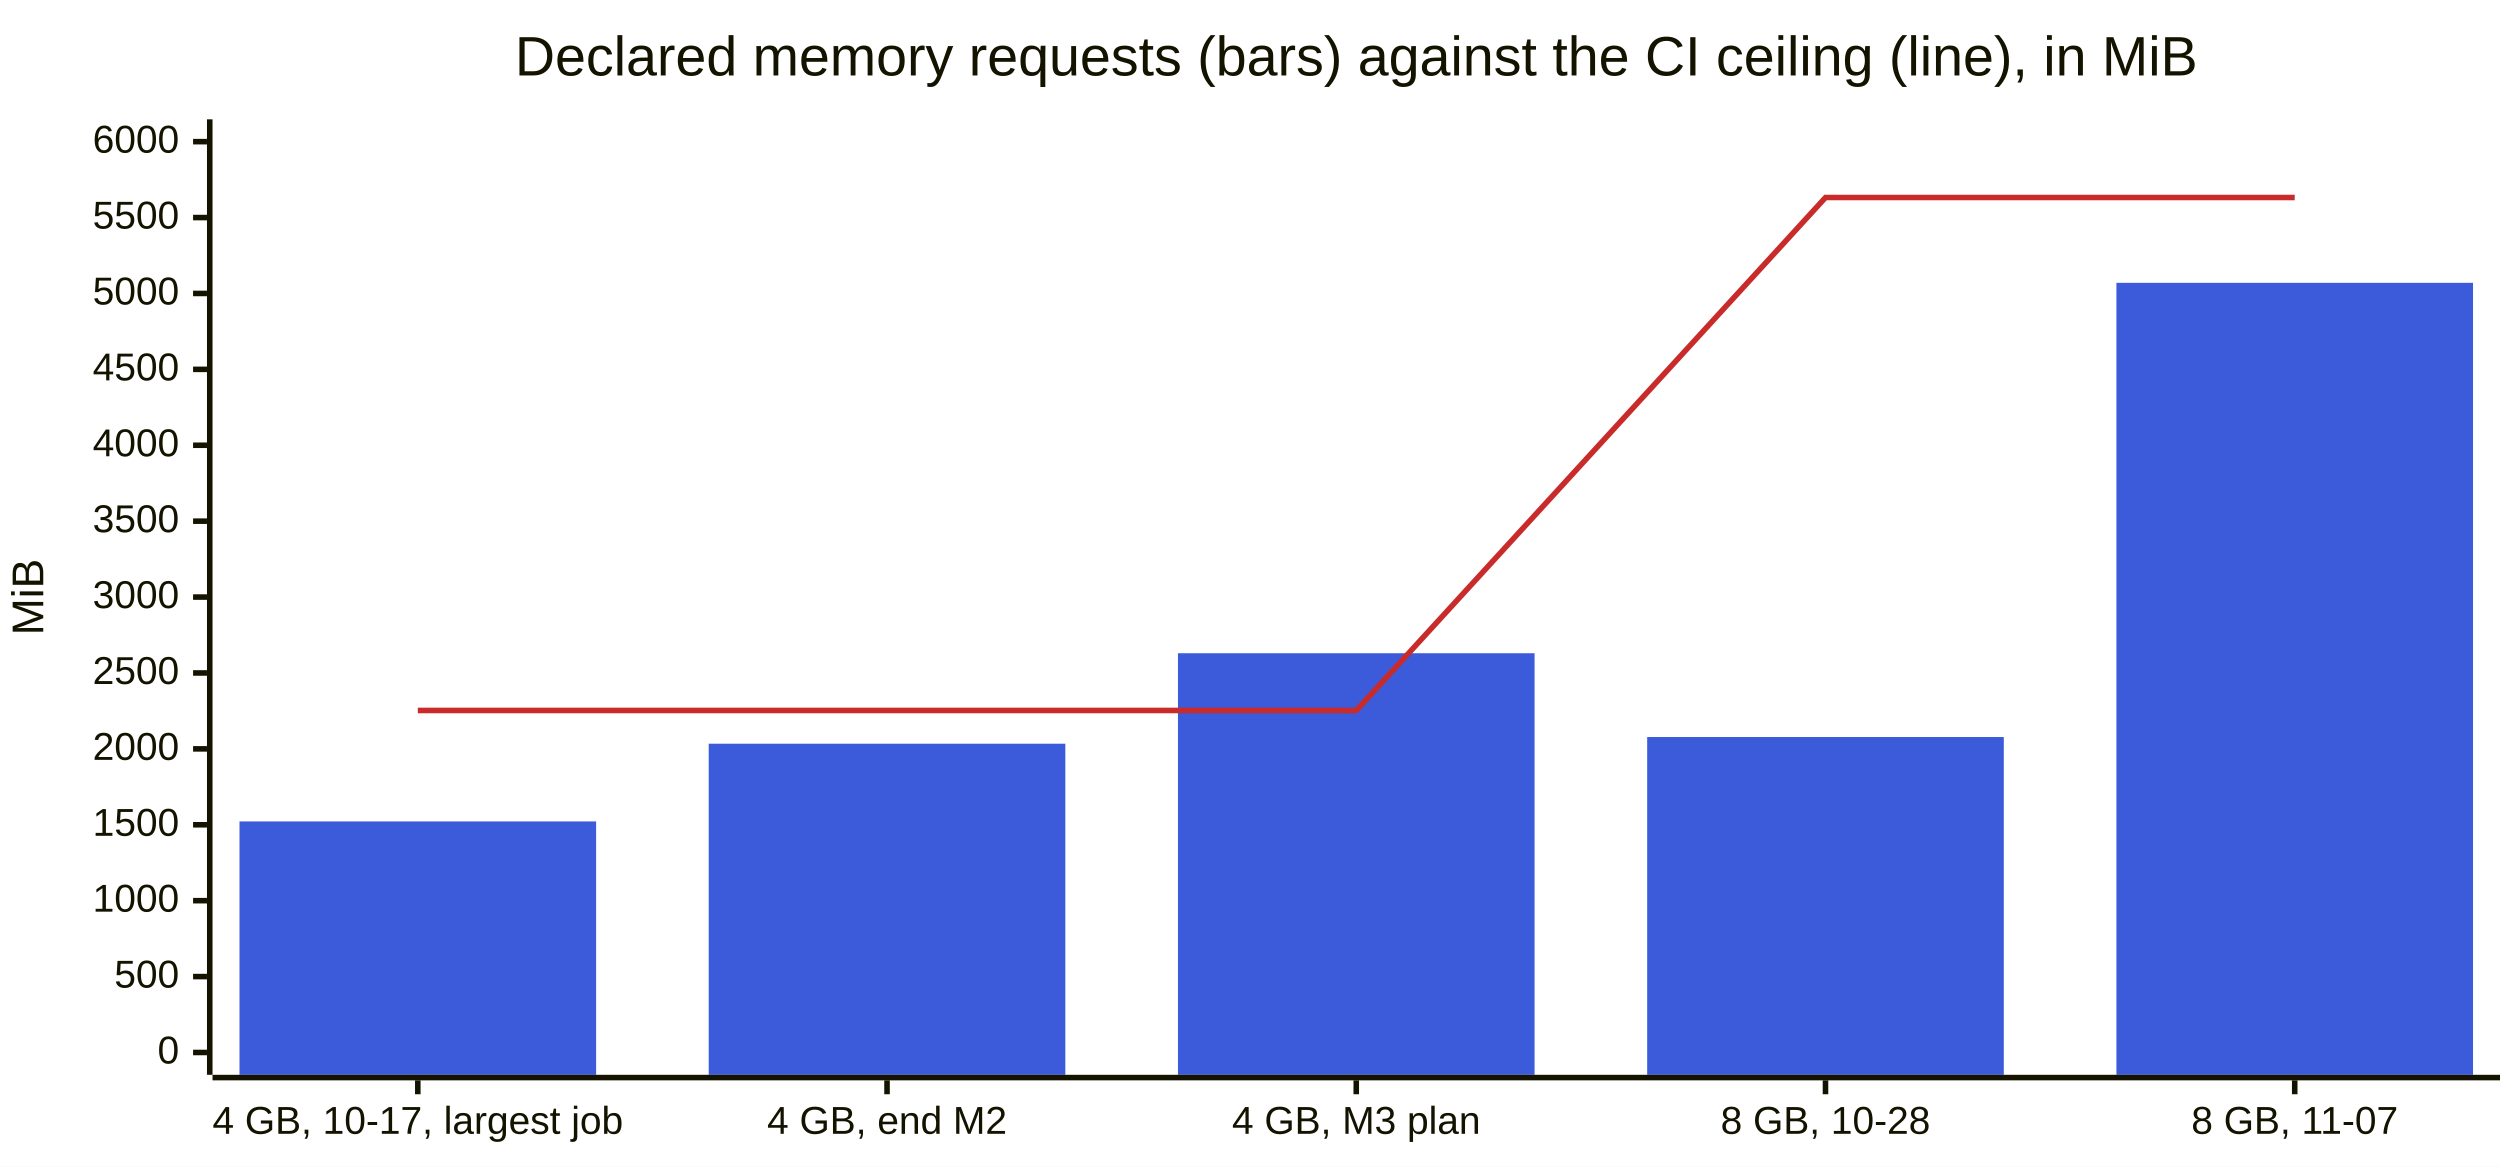
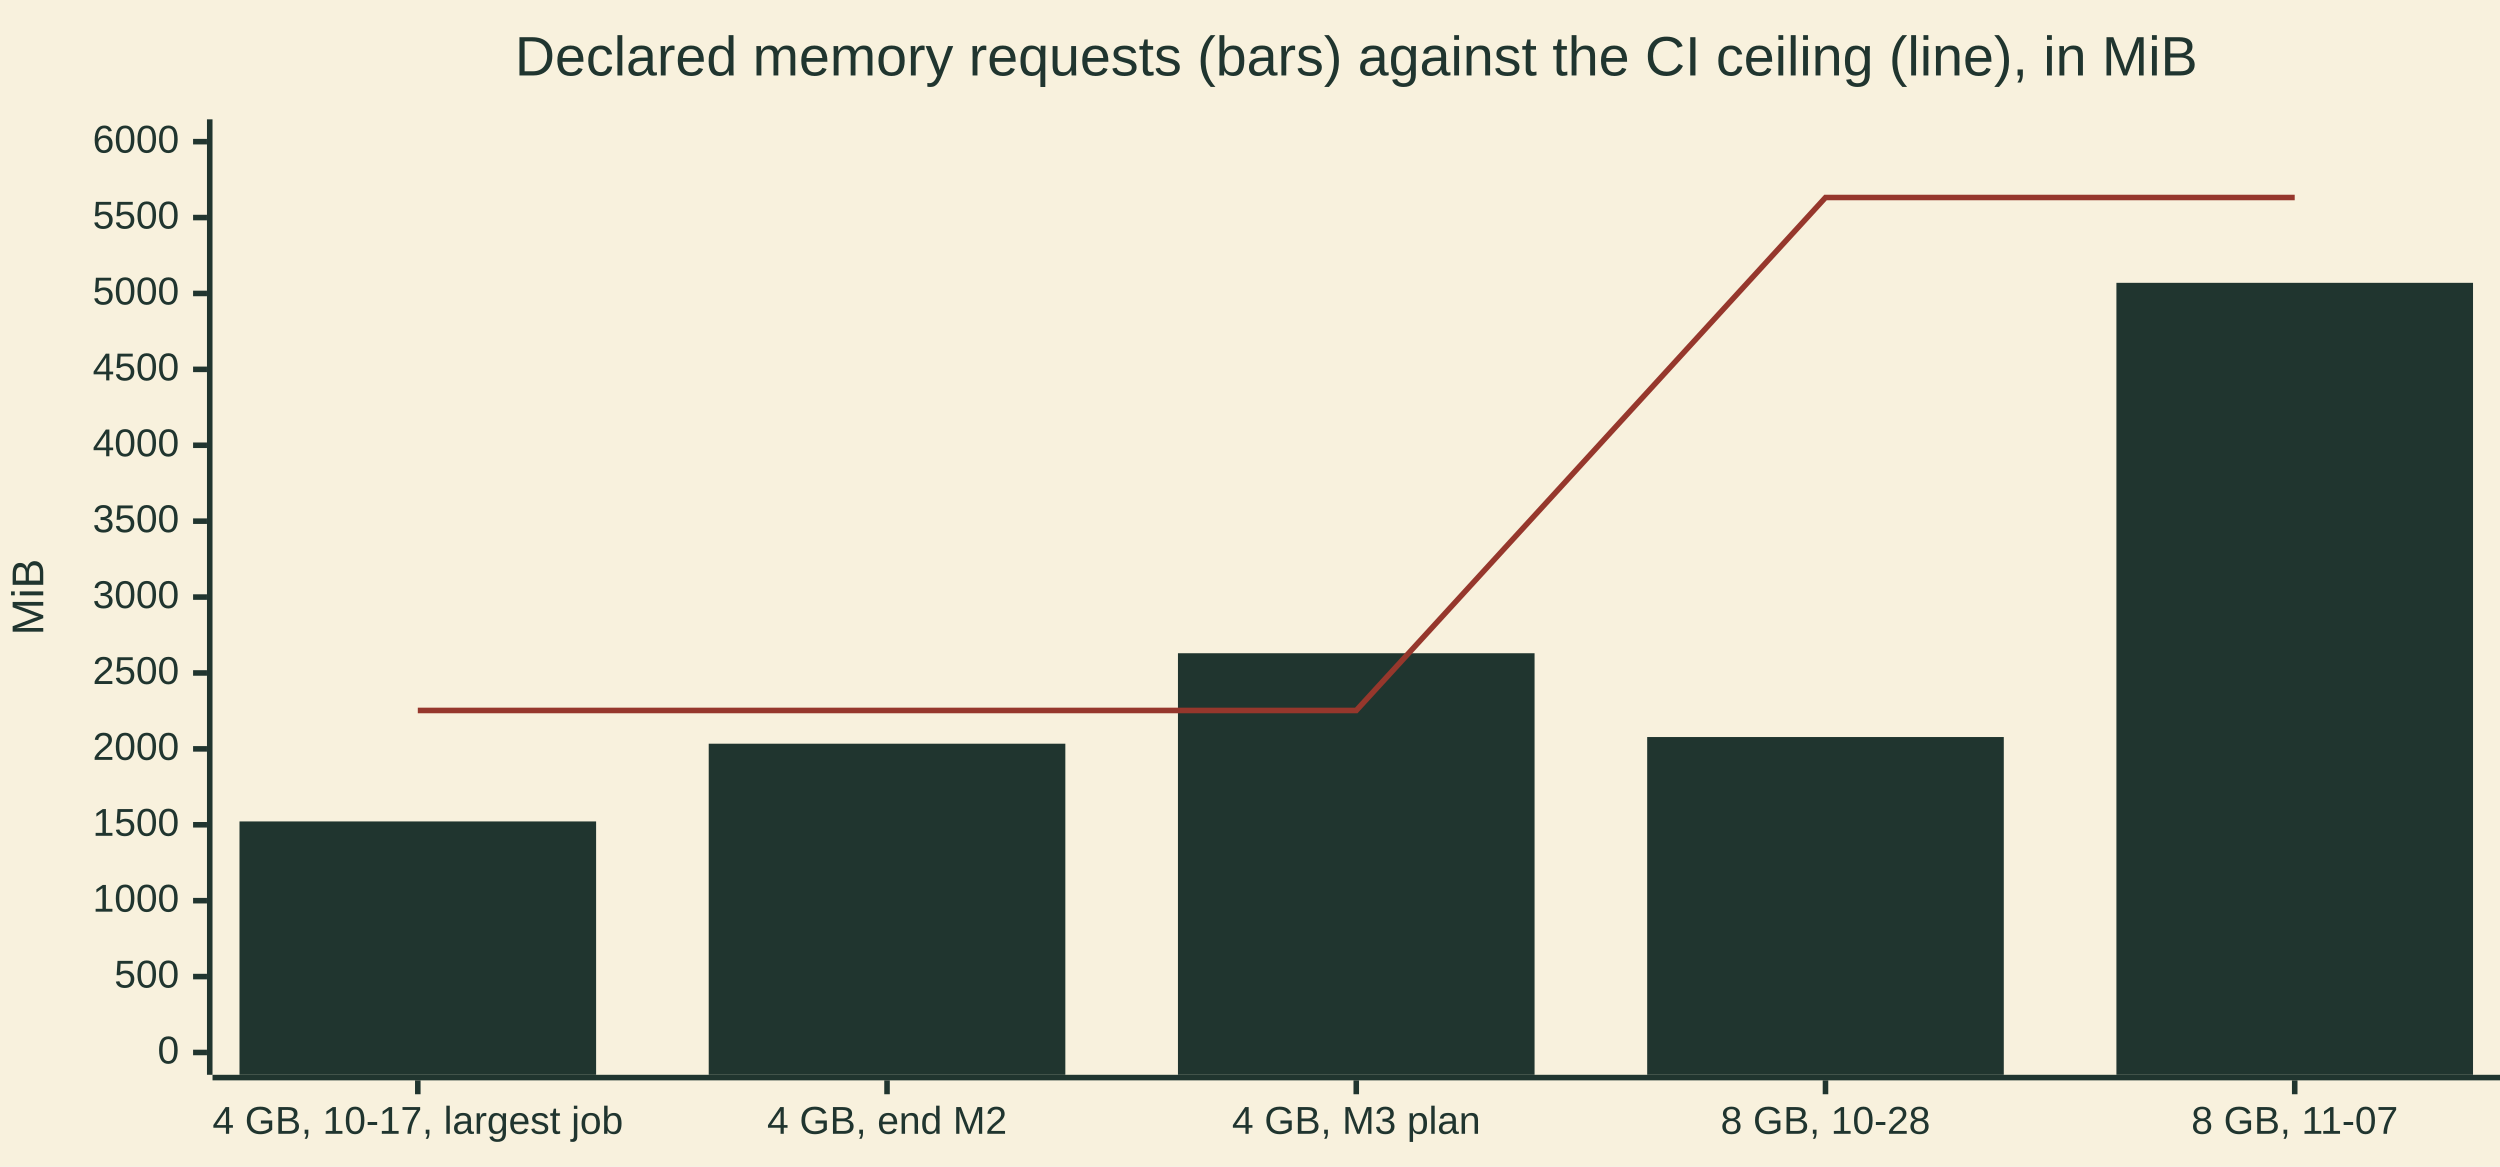
- <svg xmlns="http://www.w3.org/2000/svg" id="lagom-infrastructure-memory-budget" width="100%" style="max-width: 900px; background-color: white;" viewBox="0 0 900 420" role="graphics-document document" aria-roledescription="xychart">
-   <style>#lagom-infrastructure-memory-budget{font-family:arial,sans-serif;font-size:16px;fill:#333;}@keyframes edge-animation-frame{from{stroke-dashoffset:0;}}@keyframes dash{to{stroke-dashoffset:0;}}#lagom-infrastructure-memory-budget .edge-animation-slow{stroke-dasharray:9,5!important;stroke-dashoffset:900;animation:dash 50s linear infinite;stroke-linecap:round;}#lagom-infrastructure-memory-budget .edge-animation-fast{stroke-dasharray:9,5!important;stroke-dashoffset:900;animation:dash 20s linear infinite;stroke-linecap:round;}#lagom-infrastructure-memory-budget .error-icon{fill:#552222;}#lagom-infrastructure-memory-budget .error-text{fill:#552222;stroke:#552222;}#lagom-infrastructure-memory-budget .edge-thickness-normal{stroke-width:1px;}#lagom-infrastructure-memory-budget .edge-thickness-thick{stroke-width:3.5px;}#lagom-infrastructure-memory-budget .edge-pattern-solid{stroke-dasharray:0;}#lagom-infrastructure-memory-budget .edge-thickness-invisible{stroke-width:0;fill:none;}#lagom-infrastructure-memory-budget .edge-pattern-dashed{stroke-dasharray:3;}#lagom-infrastructure-memory-budget .edge-pattern-dotted{stroke-dasharray:2;}#lagom-infrastructure-memory-budget .marker{fill:#333333;stroke:#333333;}#lagom-infrastructure-memory-budget .marker.cross{stroke:#333333;}#lagom-infrastructure-memory-budget svg{font-family:arial,sans-serif;font-size:16px;}#lagom-infrastructure-memory-budget p{margin:0;}#lagom-infrastructure-memory-budget .node .neo-node{stroke:#9370DB;}#lagom-infrastructure-memory-budget [data-look="neo"].node rect,#lagom-infrastructure-memory-budget [data-look="neo"].cluster rect,#lagom-infrastructure-memory-budget [data-look="neo"].node polygon{stroke:#9370DB;filter:drop-shadow(1px 2px 2px rgba(185, 185, 185, 1));}#lagom-infrastructure-memory-budget [data-look="neo"].swimlane.cluster rect{filter:none;}#lagom-infrastructure-memory-budget [data-look="neo"].node path{stroke:#9370DB;stroke-width:1px;}#lagom-infrastructure-memory-budget [data-look="neo"].node .outer-path{filter:drop-shadow(1px 2px 2px rgba(185, 185, 185, 1));}#lagom-infrastructure-memory-budget [data-look="neo"].node .neo-line path{stroke:#9370DB;filter:none;}#lagom-infrastructure-memory-budget [data-look="neo"].node circle{stroke:#9370DB;filter:drop-shadow(1px 2px 2px rgba(185, 185, 185, 1));}#lagom-infrastructure-memory-budget [data-look="neo"].node circle .state-start{fill:#000000;}#lagom-infrastructure-memory-budget [data-look="neo"].icon-shape .icon{fill:#9370DB;filter:drop-shadow(1px 2px 2px rgba(185, 185, 185, 1));}#lagom-infrastructure-memory-budget [data-look="neo"].icon-shape .icon-neo path{stroke:#9370DB;filter:drop-shadow(1px 2px 2px rgba(185, 185, 185, 1));}#lagom-infrastructure-memory-budget :root{--mermaid-font-family:arial,sans-serif;}@media (prefers-reduced-motion: reduce){*,*::before,*::after{animation:none!important}}</style>
+ <svg xmlns="http://www.w3.org/2000/svg" id="lagom-infrastructure-memory-budget" width="100%" style="max-width: 900px; background-color: transparent;" viewBox="0 0 900 420" role="graphics-document document" aria-roledescription="xychart">
+   <style>#lagom-infrastructure-memory-budget{font-family:arial,sans-serif;font-size:16px;fill:#20352f;}@keyframes edge-animation-frame{from{stroke-dashoffset:0;}}@keyframes dash{to{stroke-dashoffset:0;}}#lagom-infrastructure-memory-budget .edge-animation-slow{stroke-dasharray:9,5!important;stroke-dashoffset:900;animation:dash 50s linear infinite;stroke-linecap:round;}#lagom-infrastructure-memory-budget .edge-animation-fast{stroke-dasharray:9,5!important;stroke-dashoffset:900;animation:dash 20s linear infinite;stroke-linecap:round;}#lagom-infrastructure-memory-budget .error-icon{fill:#f2ead6;}#lagom-infrastructure-memory-budget .error-text{fill:#0d1529;stroke:#0d1529;}#lagom-infrastructure-memory-budget .edge-thickness-normal{stroke-width:1px;}#lagom-infrastructure-memory-budget .edge-thickness-thick{stroke-width:3.5px;}#lagom-infrastructure-memory-budget .edge-pattern-solid{stroke-dasharray:0;}#lagom-infrastructure-memory-budget .edge-thickness-invisible{stroke-width:0;fill:none;}#lagom-infrastructure-memory-budget .edge-pattern-dashed{stroke-dasharray:3;}#lagom-infrastructure-memory-budget .edge-pattern-dotted{stroke-dasharray:2;}#lagom-infrastructure-memory-budget .marker{fill:#96372c;stroke:#96372c;}#lagom-infrastructure-memory-budget .marker.cross{stroke:#96372c;}#lagom-infrastructure-memory-budget svg{font-family:arial,sans-serif;font-size:16px;}#lagom-infrastructure-memory-budget p{margin:0;}#lagom-infrastructure-memory-budget .node .neo-node{stroke:#20352f;}#lagom-infrastructure-memory-budget [data-look="neo"].node rect,#lagom-infrastructure-memory-budget [data-look="neo"].cluster rect,#lagom-infrastructure-memory-budget [data-look="neo"].node polygon{stroke:#20352f;filter:drop-shadow( 1px 2px 2px rgba(185,185,185,1));}#lagom-infrastructure-memory-budget [data-look="neo"].swimlane.cluster rect{filter:none;}#lagom-infrastructure-memory-budget [data-look="neo"].node path{stroke:#20352f;stroke-width:1px;}#lagom-infrastructure-memory-budget [data-look="neo"].node .outer-path{filter:drop-shadow( 1px 2px 2px rgba(185,185,185,1));}#lagom-infrastructure-memory-budget [data-look="neo"].node .neo-line path{stroke:#20352f;filter:none;}#lagom-infrastructure-memory-budget [data-look="neo"].node circle{stroke:#20352f;filter:drop-shadow( 1px 2px 2px rgba(185,185,185,1));}#lagom-infrastructure-memory-budget [data-look="neo"].node circle .state-start{fill:#000000;}#lagom-infrastructure-memory-budget [data-look="neo"].icon-shape .icon{fill:#20352f;filter:drop-shadow( 1px 2px 2px rgba(185,185,185,1));}#lagom-infrastructure-memory-budget [data-look="neo"].icon-shape .icon-neo path{stroke:#20352f;filter:drop-shadow( 1px 2px 2px rgba(185,185,185,1));}#lagom-infrastructure-memory-budget :root{--mermaid-font-family:arial,sans-serif;}@media (prefers-reduced-motion: reduce){*,*::before,*::after{animation:none!important}}</style>
  <g />
  <g class="main">
-     <rect width="900" height="420" class="background" fill="white" />
+     <rect width="900" height="420" class="background" fill="#f8f1dd" />
    <g class="chart-title">
-       <text x="0" y="0" fill="#131300" font-size="20" dominant-baseline="middle" text-anchor="middle" transform="translate(488.2534, 21.47982) rotate(0)">Declared memory requests (bars) against the CI ceiling (line), in MiB</text>
+       <text x="0" y="0" fill="#20352f" font-size="20" dominant-baseline="middle" text-anchor="middle" transform="translate(488.2534, 21.47982) rotate(0)">Declared memory requests (bars) against the CI ceiling (line), in MiB</text>
    </g>
    <g class="plot">
      <g class="bar-plot-0">
-         <rect x="86.217" y="295.716" width="128.381" height="91.212" fill="#3b5bdb" stroke="#3b5bdb" stroke-width="0" />
-         <rect x="255.14" y="267.735" width="128.381" height="119.193" fill="#3b5bdb" stroke="#3b5bdb" stroke-width="0" />
-         <rect x="424.063" y="235.164" width="128.381" height="151.764" fill="#3b5bdb" stroke="#3b5bdb" stroke-width="0" />
-         <rect x="592.985" y="265.331" width="128.381" height="121.597" fill="#3b5bdb" stroke="#3b5bdb" stroke-width="0" />
-         <rect x="761.908" y="101.82" width="128.381" height="285.109" fill="#3b5bdb" stroke="#3b5bdb" stroke-width="0" />
+         <rect x="86.217" y="295.716" width="128.381" height="91.212" fill="#20352f" stroke="#20352f" stroke-width="0" />
+         <rect x="255.14" y="267.735" width="128.381" height="119.193" fill="#20352f" stroke="#20352f" stroke-width="0" />
+         <rect x="424.063" y="235.164" width="128.381" height="151.764" fill="#20352f" stroke="#20352f" stroke-width="0" />
+         <rect x="592.985" y="265.331" width="128.381" height="121.597" fill="#20352f" stroke="#20352f" stroke-width="0" />
+         <rect x="761.908" y="101.82" width="128.381" height="285.109" fill="#20352f" stroke="#20352f" stroke-width="0" />
      </g>
      <g class="line-plot-1">
-         <path d="M150.408,255.767L319.331,255.767L488.253,255.767L657.176,71.107L826.099,71.107" fill="none" stroke="#c92a2a" stroke-width="2" />
+         <path d="M150.408,255.767L319.331,255.767L488.253,255.767L657.176,71.107L826.099,71.107" fill="none" stroke="#96372c" stroke-width="2" />
      </g>
    </g>
    <g class="bottom-axis">
      <g class="axis-line">
-         <path d="M 76.507,387.928 L 900,387.928" fill="none" stroke="#131300" stroke-width="2" />
+         <path d="M 76.507,387.928 L 900,387.928" fill="none" stroke="#20352f" stroke-width="2" />
      </g>
      <g class="label">
-         <text x="0" y="0" fill="#131300" font-size="14" dominant-baseline="text-before-edge" text-anchor="middle" transform="translate(150.4081, 398.9282) rotate(0)">4 GB, 10-17, largest job</text>
-         <text x="0" y="0" fill="#131300" font-size="14" dominant-baseline="text-before-edge" text-anchor="middle" transform="translate(319.3307, 398.9282) rotate(0)">4 GB, end M2</text>
-         <text x="0" y="0" fill="#131300" font-size="14" dominant-baseline="text-before-edge" text-anchor="middle" transform="translate(488.2534, 398.9282) rotate(0)">4 GB, M3 plan</text>
-         <text x="0" y="0" fill="#131300" font-size="14" dominant-baseline="text-before-edge" text-anchor="middle" transform="translate(657.176, 398.9282) rotate(0)">8 GB, 10-28</text>
-         <text x="0" y="0" fill="#131300" font-size="14" dominant-baseline="text-before-edge" text-anchor="middle" transform="translate(826.0986, 398.9282) rotate(0)">8 GB, 11-07</text>
+         <text x="0" y="0" fill="#20352f" font-size="14" dominant-baseline="text-before-edge" text-anchor="middle" transform="translate(150.4081, 398.9282) rotate(0)">4 GB, 10-17, largest job</text>
+         <text x="0" y="0" fill="#20352f" font-size="14" dominant-baseline="text-before-edge" text-anchor="middle" transform="translate(319.3307, 398.9282) rotate(0)">4 GB, end M2</text>
+         <text x="0" y="0" fill="#20352f" font-size="14" dominant-baseline="text-before-edge" text-anchor="middle" transform="translate(488.2534, 398.9282) rotate(0)">4 GB, M3 plan</text>
+         <text x="0" y="0" fill="#20352f" font-size="14" dominant-baseline="text-before-edge" text-anchor="middle" transform="translate(657.176, 398.9282) rotate(0)">8 GB, 10-28</text>
+         <text x="0" y="0" fill="#20352f" font-size="14" dominant-baseline="text-before-edge" text-anchor="middle" transform="translate(826.0986, 398.9282) rotate(0)">8 GB, 11-07</text>
      </g>
      <g class="ticks">
-         <path d="M 150.408,388.928 L 150.408,393.928" fill="none" stroke="#131300" stroke-width="2" />
-         <path d="M 319.331,388.928 L 319.331,393.928" fill="none" stroke="#131300" stroke-width="2" />
-         <path d="M 488.253,388.928 L 488.253,393.928" fill="none" stroke="#131300" stroke-width="2" />
-         <path d="M 657.176,388.928 L 657.176,393.928" fill="none" stroke="#131300" stroke-width="2" />
-         <path d="M 826.099,388.928 L 826.099,393.928" fill="none" stroke="#131300" stroke-width="2" />
+         <path d="M 150.408,388.928 L 150.408,393.928" fill="none" stroke="#20352f" stroke-width="2" />
+         <path d="M 319.331,388.928 L 319.331,393.928" fill="none" stroke="#20352f" stroke-width="2" />
+         <path d="M 488.253,388.928 L 488.253,393.928" fill="none" stroke="#20352f" stroke-width="2" />
+         <path d="M 657.176,388.928 L 657.176,393.928" fill="none" stroke="#20352f" stroke-width="2" />
+         <path d="M 826.099,388.928 L 826.099,393.928" fill="none" stroke="#20352f" stroke-width="2" />
      </g>
    </g>
    <g class="left-axis">
      <g class="axisl-line">
-         <path d="M 75.507,42.96 L 75.507,386.928" fill="none" stroke="#131300" stroke-width="2" />
+         <path d="M 75.507,42.96 L 75.507,386.928" fill="none" stroke="#20352f" stroke-width="2" />
      </g>
      <g class="label">
-         <text x="0" y="0" fill="#131300" font-size="14" dominant-baseline="middle" text-anchor="end" transform="translate(64.50673, 50.99552) rotate(0)">6000</text>
-         <text x="0" y="0" fill="#131300" font-size="14" dominant-baseline="middle" text-anchor="end" transform="translate(64.50673, 78.32026) rotate(0)">5500</text>
-         <text x="0" y="0" fill="#131300" font-size="14" dominant-baseline="middle" text-anchor="end" transform="translate(64.50673, 105.645) rotate(0)">5000</text>
-         <text x="0" y="0" fill="#131300" font-size="14" dominant-baseline="middle" text-anchor="end" transform="translate(64.50673, 132.9697) rotate(0)">4500</text>
-         <text x="0" y="0" fill="#131300" font-size="14" dominant-baseline="middle" text-anchor="end" transform="translate(64.50673, 160.2945) rotate(0)">4000</text>
-         <text x="0" y="0" fill="#131300" font-size="14" dominant-baseline="middle" text-anchor="end" transform="translate(64.50673, 187.6192) rotate(0)">3500</text>
-         <text x="0" y="0" fill="#131300" font-size="14" dominant-baseline="middle" text-anchor="end" transform="translate(64.50673, 214.9439) rotate(0)">3000</text>
-         <text x="0" y="0" fill="#131300" font-size="14" dominant-baseline="middle" text-anchor="end" transform="translate(64.50673, 242.2687) rotate(0)">2500</text>
-         <text x="0" y="0" fill="#131300" font-size="14" dominant-baseline="middle" text-anchor="end" transform="translate(64.50673, 269.5934) rotate(0)">2000</text>
-         <text x="0" y="0" fill="#131300" font-size="14" dominant-baseline="middle" text-anchor="end" transform="translate(64.50673, 296.9182) rotate(0)">1500</text>
-         <text x="0" y="0" fill="#131300" font-size="14" dominant-baseline="middle" text-anchor="end" transform="translate(64.50673, 324.2429) rotate(0)">1000</text>
-         <text x="0" y="0" fill="#131300" font-size="14" dominant-baseline="middle" text-anchor="end" transform="translate(64.50673, 351.5676) rotate(0)">500</text>
-         <text x="0" y="0" fill="#131300" font-size="14" dominant-baseline="middle" text-anchor="end" transform="translate(64.50673, 378.8924) rotate(0)">0</text>
+         <text x="0" y="0" fill="#20352f" font-size="14" dominant-baseline="middle" text-anchor="end" transform="translate(64.50673, 50.99552) rotate(0)">6000</text>
+         <text x="0" y="0" fill="#20352f" font-size="14" dominant-baseline="middle" text-anchor="end" transform="translate(64.50673, 78.32026) rotate(0)">5500</text>
+         <text x="0" y="0" fill="#20352f" font-size="14" dominant-baseline="middle" text-anchor="end" transform="translate(64.50673, 105.645) rotate(0)">5000</text>
+         <text x="0" y="0" fill="#20352f" font-size="14" dominant-baseline="middle" text-anchor="end" transform="translate(64.50673, 132.9697) rotate(0)">4500</text>
+         <text x="0" y="0" fill="#20352f" font-size="14" dominant-baseline="middle" text-anchor="end" transform="translate(64.50673, 160.2945) rotate(0)">4000</text>
+         <text x="0" y="0" fill="#20352f" font-size="14" dominant-baseline="middle" text-anchor="end" transform="translate(64.50673, 187.6192) rotate(0)">3500</text>
+         <text x="0" y="0" fill="#20352f" font-size="14" dominant-baseline="middle" text-anchor="end" transform="translate(64.50673, 214.9439) rotate(0)">3000</text>
+         <text x="0" y="0" fill="#20352f" font-size="14" dominant-baseline="middle" text-anchor="end" transform="translate(64.50673, 242.2687) rotate(0)">2500</text>
+         <text x="0" y="0" fill="#20352f" font-size="14" dominant-baseline="middle" text-anchor="end" transform="translate(64.50673, 269.5934) rotate(0)">2000</text>
+         <text x="0" y="0" fill="#20352f" font-size="14" dominant-baseline="middle" text-anchor="end" transform="translate(64.50673, 296.9182) rotate(0)">1500</text>
+         <text x="0" y="0" fill="#20352f" font-size="14" dominant-baseline="middle" text-anchor="end" transform="translate(64.50673, 324.2429) rotate(0)">1000</text>
+         <text x="0" y="0" fill="#20352f" font-size="14" dominant-baseline="middle" text-anchor="end" transform="translate(64.50673, 351.5676) rotate(0)">500</text>
+         <text x="0" y="0" fill="#20352f" font-size="14" dominant-baseline="middle" text-anchor="end" transform="translate(64.50673, 378.8924) rotate(0)">0</text>
      </g>
      <g class="ticks">
-         <path d="M 74.507,50.996 L 69.507,50.996" fill="none" stroke="#131300" stroke-width="2" />
-         <path d="M 74.507,78.32 L 69.507,78.32" fill="none" stroke="#131300" stroke-width="2" />
-         <path d="M 74.507,105.645 L 69.507,105.645" fill="none" stroke="#131300" stroke-width="2" />
-         <path d="M 74.507,132.97 L 69.507,132.97" fill="none" stroke="#131300" stroke-width="2" />
-         <path d="M 74.507,160.294 L 69.507,160.294" fill="none" stroke="#131300" stroke-width="2" />
-         <path d="M 74.507,187.619 L 69.507,187.619" fill="none" stroke="#131300" stroke-width="2" />
-         <path d="M 74.507,214.944 L 69.507,214.944" fill="none" stroke="#131300" stroke-width="2" />
-         <path d="M 74.507,242.269 L 69.507,242.269" fill="none" stroke="#131300" stroke-width="2" />
-         <path d="M 74.507,269.593 L 69.507,269.593" fill="none" stroke="#131300" stroke-width="2" />
-         <path d="M 74.507,296.918 L 69.507,296.918" fill="none" stroke="#131300" stroke-width="2" />
-         <path d="M 74.507,324.243 L 69.507,324.243" fill="none" stroke="#131300" stroke-width="2" />
-         <path d="M 74.507,351.568 L 69.507,351.568" fill="none" stroke="#131300" stroke-width="2" />
-         <path d="M 74.507,378.892 L 69.507,378.892" fill="none" stroke="#131300" stroke-width="2" />
+         <path d="M 74.507,50.996 L 69.507,50.996" fill="none" stroke="#20352f" stroke-width="2" />
+         <path d="M 74.507,78.32 L 69.507,78.32" fill="none" stroke="#20352f" stroke-width="2" />
+         <path d="M 74.507,105.645 L 69.507,105.645" fill="none" stroke="#20352f" stroke-width="2" />
+         <path d="M 74.507,132.97 L 69.507,132.97" fill="none" stroke="#20352f" stroke-width="2" />
+         <path d="M 74.507,160.294 L 69.507,160.294" fill="none" stroke="#20352f" stroke-width="2" />
+         <path d="M 74.507,187.619 L 69.507,187.619" fill="none" stroke="#20352f" stroke-width="2" />
+         <path d="M 74.507,214.944 L 69.507,214.944" fill="none" stroke="#20352f" stroke-width="2" />
+         <path d="M 74.507,242.269 L 69.507,242.269" fill="none" stroke="#20352f" stroke-width="2" />
+         <path d="M 74.507,269.593 L 69.507,269.593" fill="none" stroke="#20352f" stroke-width="2" />
+         <path d="M 74.507,296.918 L 69.507,296.918" fill="none" stroke="#20352f" stroke-width="2" />
+         <path d="M 74.507,324.243 L 69.507,324.243" fill="none" stroke="#20352f" stroke-width="2" />
+         <path d="M 74.507,351.568 L 69.507,351.568" fill="none" stroke="#20352f" stroke-width="2" />
+         <path d="M 74.507,378.892 L 69.507,378.892" fill="none" stroke="#20352f" stroke-width="2" />
      </g>
      <g class="title">
-         <text x="0" y="0" fill="#131300" font-size="16" dominant-baseline="text-before-edge" text-anchor="middle" transform="translate(5, 214.9439) rotate(270)">MiB</text>
+         <text x="0" y="0" fill="#20352f" font-size="16" dominant-baseline="text-before-edge" text-anchor="middle" transform="translate(5, 214.9439) rotate(270)">MiB</text>
      </g>
    </g>
  </g>
  <g class="mermaid-tmp-group" />
</svg>
